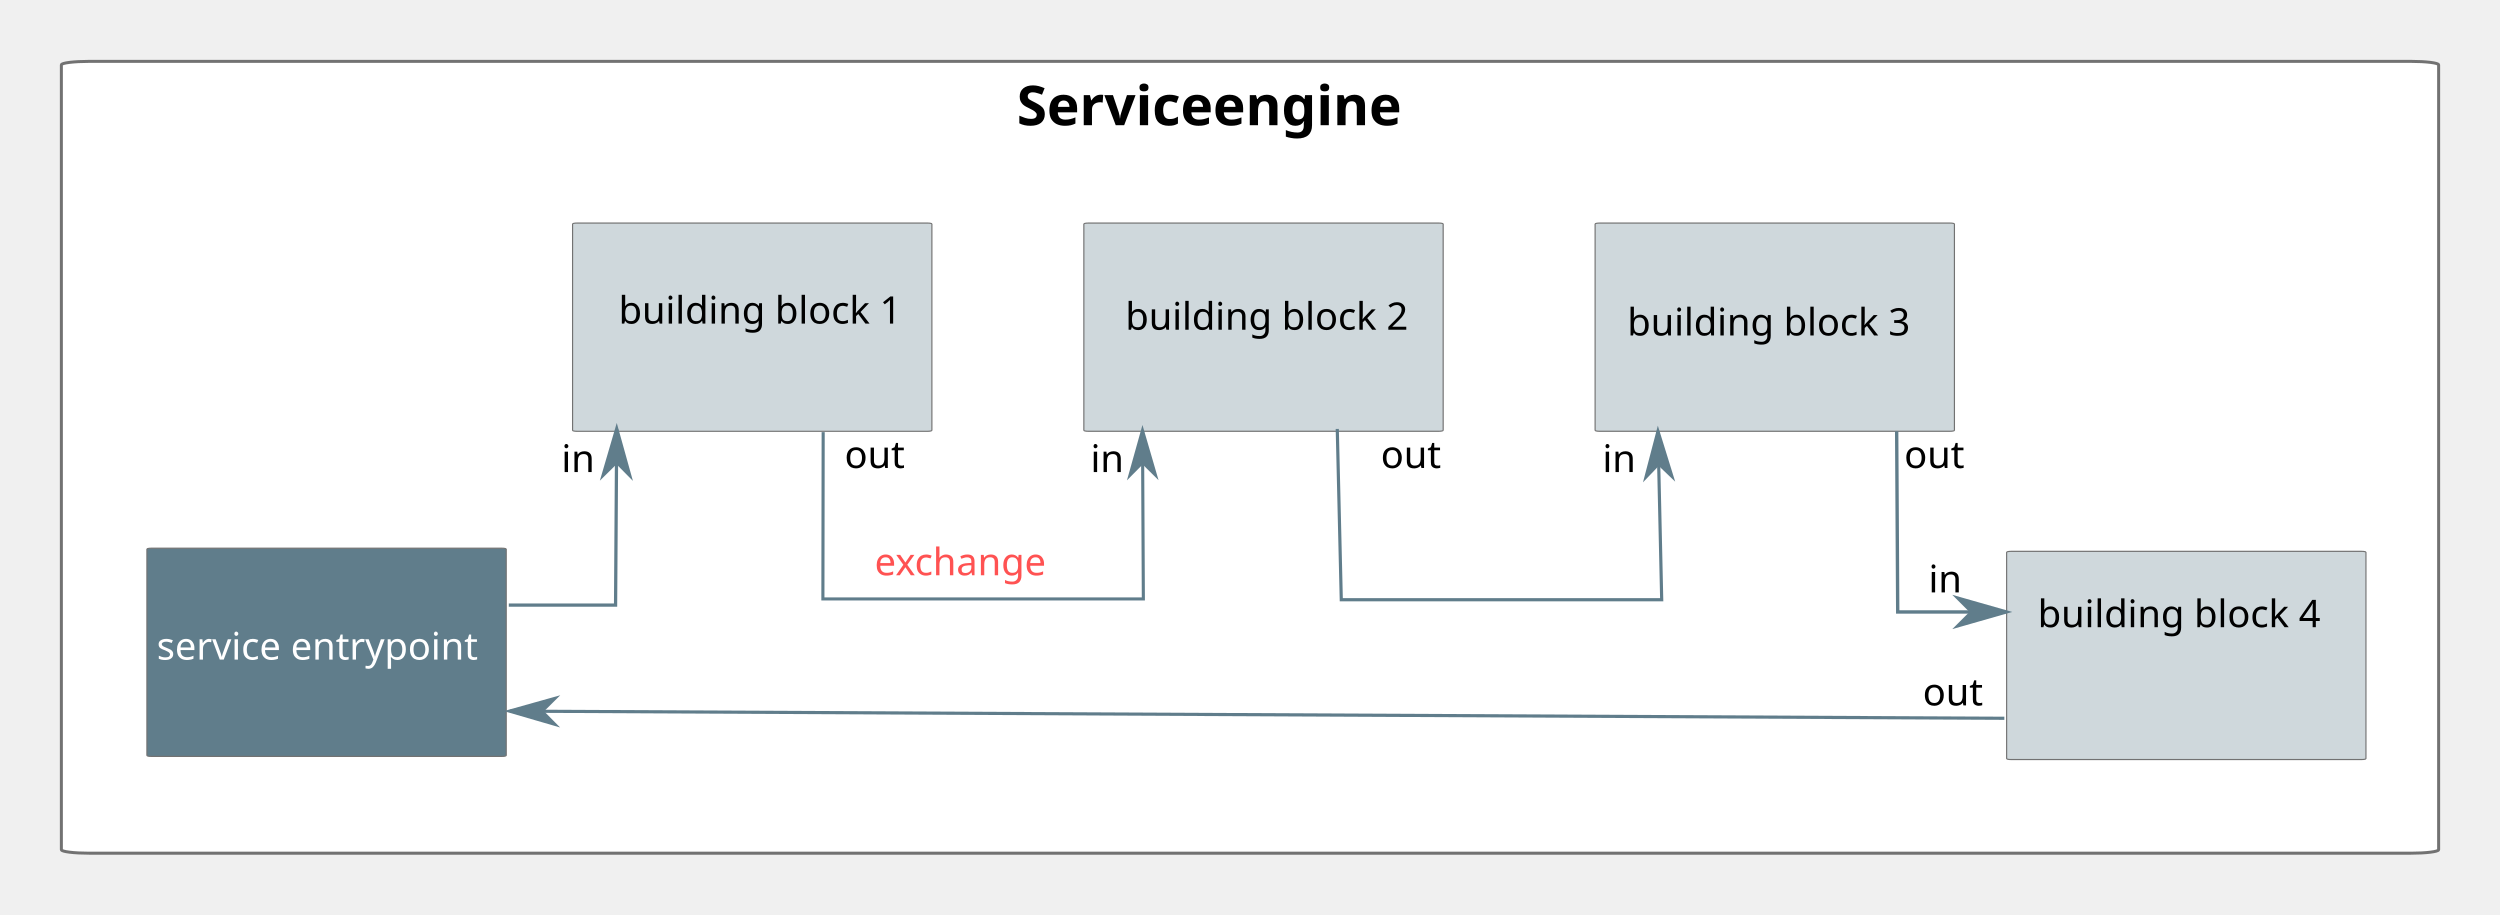
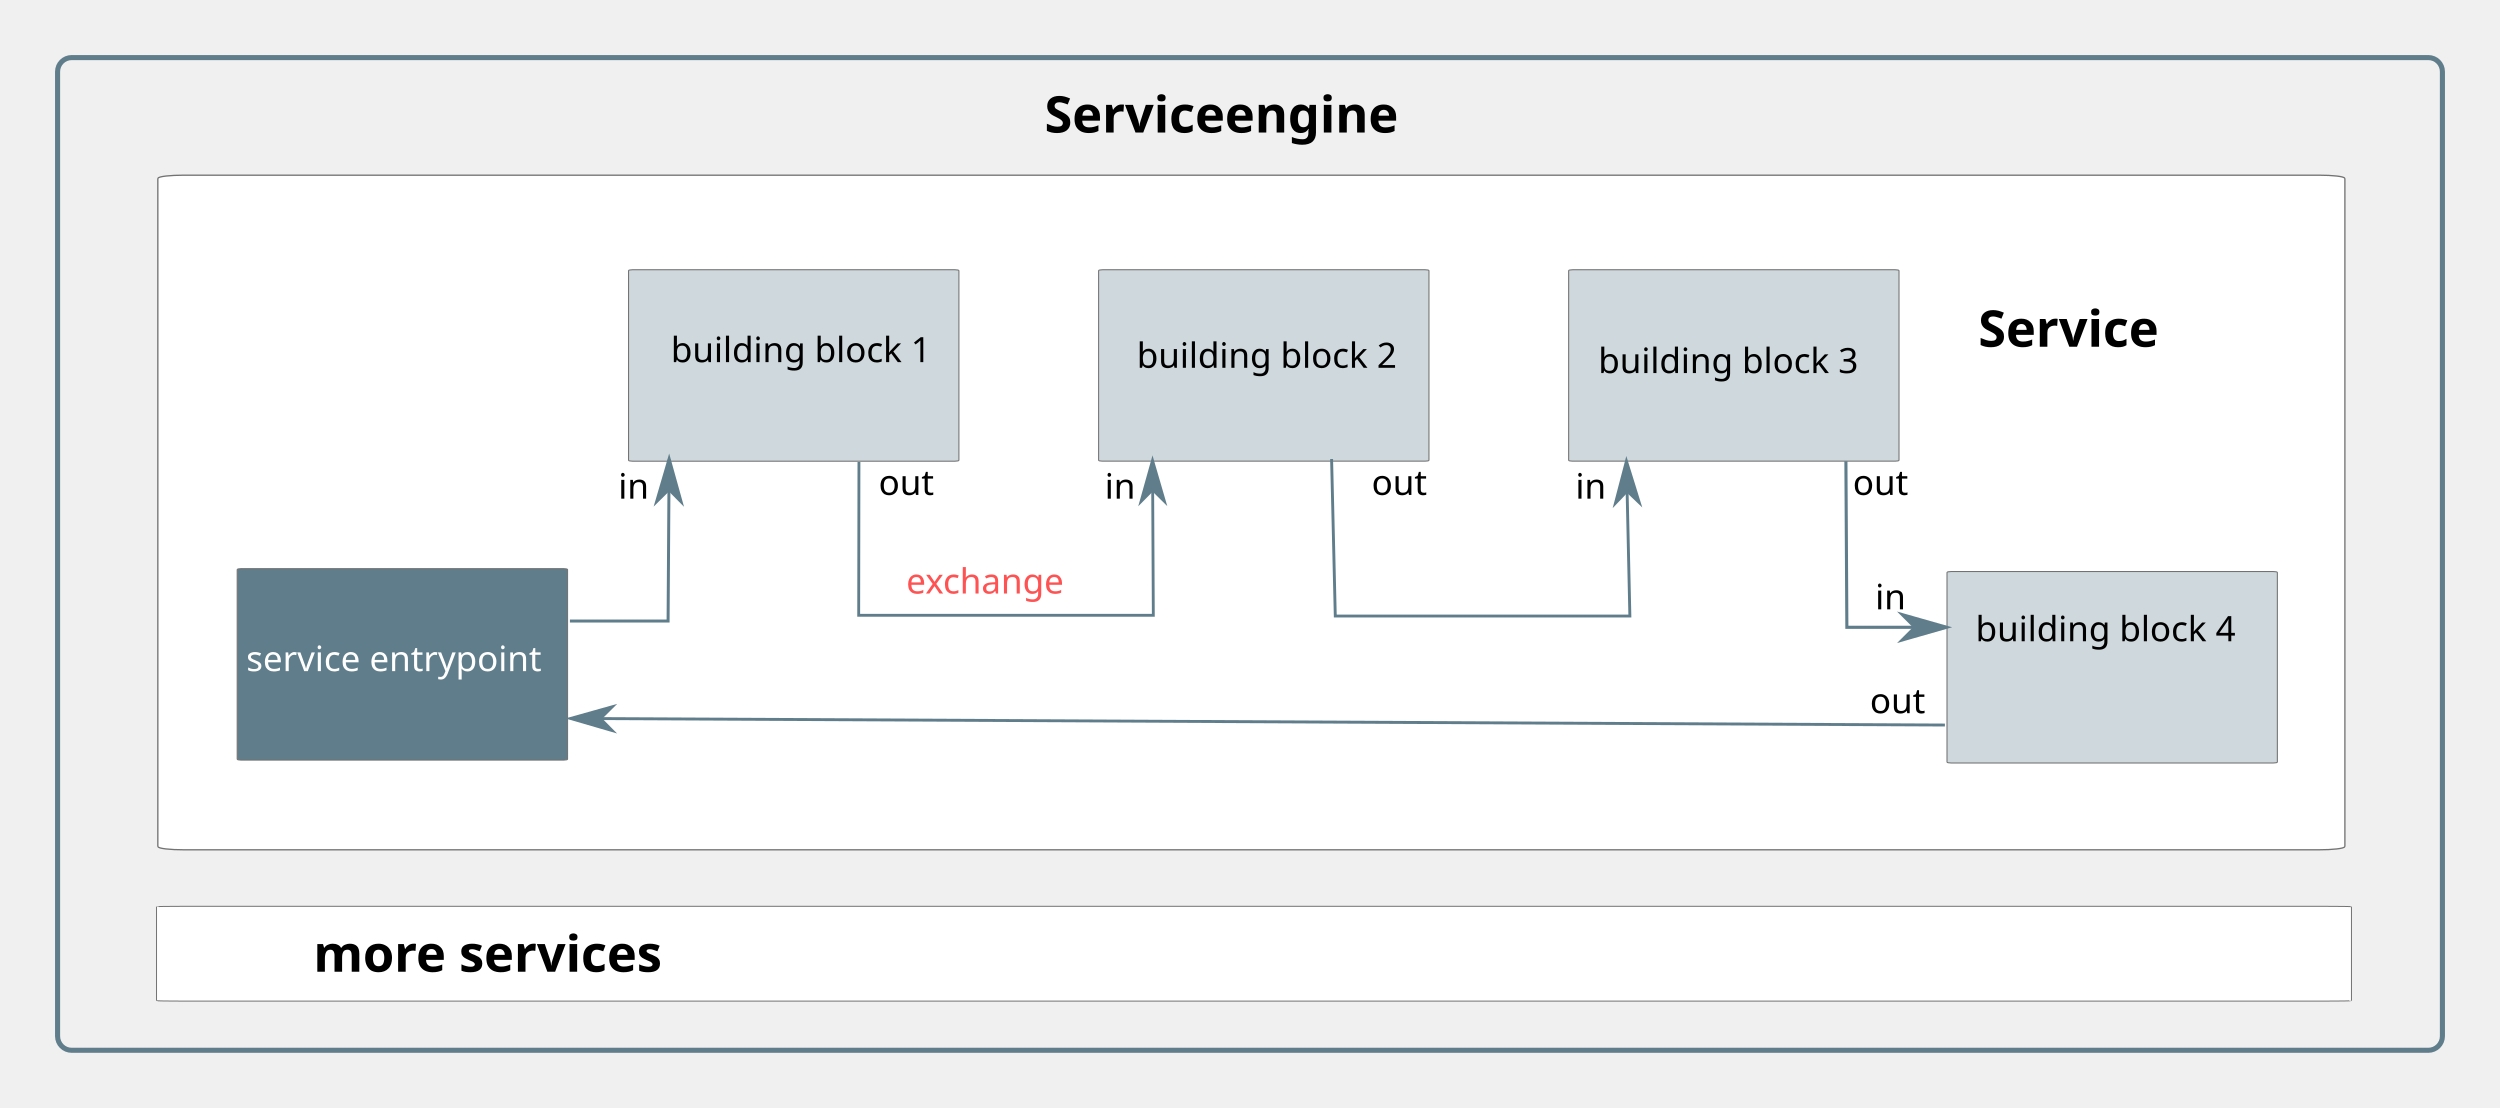
- <svg xmlns="http://www.w3.org/2000/svg" width="208.797mm" height="76.384mm" viewBox="0 0 208.797 76.384" version="1.1" id="svg8">
+ <svg xmlns="http://www.w3.org/2000/svg" width="227.105mm" height="100.642mm" viewBox="0 0 227.105 100.642" version="1.1" id="svg8">
  <defs id="defs2">
    <marker style="overflow:visible" id="marker6471" refX="0" refY="0" orient="auto">
      <path transform="matrix(0.8,0,0,0.8,10,0)" style="fill:#000000;fill-opacity:1;fill-rule:evenodd;stroke:#000000;stroke-width:1pt;stroke-opacity:1" d="M 0,0 5,-5 -12.5,0 5,5 Z" id="path6469" />
    </marker>
    <marker orient="auto" refY="0" refX="0" id="Arrow1Lstart" style="overflow:visible">
      <path id="path5839" d="M 0,0 5,-5 -12.5,0 5,5 Z" style="fill:#607d8b;fill-opacity:1;fill-rule:evenodd;stroke:#607d8b;stroke-width:1pt;stroke-opacity:1" transform="matrix(0.8,0,0,0.8,10,0)" />
    </marker>
    <marker style="overflow:visible" id="marker6369" refX="0" refY="0" orient="auto">
      <path transform="matrix(-0.8,0,0,-0.8,-10,0)" style="fill:#607d8b;fill-opacity:1;fill-rule:evenodd;stroke:#607d8b;stroke-width:1pt;stroke-opacity:1" d="M 0,0 5,-5 -12.5,0 5,5 Z" id="path6367" />
    </marker>
    <marker style="overflow:visible" id="marker6339" refX="0" refY="0" orient="auto">
      <path transform="matrix(-0.8,0,0,-0.8,-10,0)" style="fill:#000000;fill-opacity:1;fill-rule:evenodd;stroke:#000000;stroke-width:1pt;stroke-opacity:1" d="M 0,0 5,-5 -12.5,0 5,5 Z" id="path6337" />
    </marker>
    <marker orient="auto" refY="0" refX="0" id="marker6175" style="overflow:visible">
      <path id="path6173" d="M 0,0 5,-5 -12.5,0 5,5 Z" style="fill:#607d8b;fill-opacity:1;fill-rule:evenodd;stroke:#607d8b;stroke-width:1pt;stroke-opacity:1" transform="matrix(-0.8,0,0,-0.8,-10,0)" />
    </marker>
    <marker style="overflow:visible" id="marker6141" refX="0" refY="0" orient="auto">
      <path transform="matrix(-0.8,0,0,-0.8,-10,0)" style="fill:#607d8b;fill-opacity:1;fill-rule:evenodd;stroke:#607d8b;stroke-width:1pt;stroke-opacity:1" d="M 0,0 5,-5 -12.5,0 5,5 Z" id="path6139" />
    </marker>
    <marker orient="auto" refY="0" refX="0" id="Arrow1Lend" style="overflow:visible">
      <path id="path5842" d="M 0,0 5,-5 -12.5,0 5,5 Z" style="fill:#607d8b;fill-opacity:1;fill-rule:evenodd;stroke:#607d8b;stroke-width:1pt;stroke-opacity:1" transform="matrix(-0.8,0,0,-0.8,-10,0)" />
    </marker>
  </defs>
-   <g id="layer1" transform="translate(-4.471286,-55.18959)">
-     <path style="fill:#ffffff;fill-opacity:1;fill-rule:nonzero;stroke:#727272;stroke-width:0.251;stroke-linecap:round;stroke-linejoin:round;stroke-miterlimit:4;stroke-dasharray:none;stroke-dashoffset:0;stroke-opacity:1" d="m 11.926,60.315 h 193.888 c 1.29,0 2.329,0.13 2.329,0.291 v 65.551 c 0,0.161 -1.039,0.291 -2.329,0.291 H 11.926 c -1.29,0 -2.329,-0.13 -2.329,-0.291 V 60.606 c 0,-0.161 1.039,-0.291 2.329,-0.291 z" id="rect40165-8-8" />
+   <g id="layer1" transform="translate(4.80679,-49.31552)">
+     <path style="fill:#ffffff;fill-opacity:1;fill-rule:nonzero;stroke:#727272;stroke-width:0.242;stroke-linecap:round;stroke-linejoin:miter;stroke-miterlimit:4;stroke-dasharray:none;stroke-dashoffset:0;stroke-opacity:1;paint-order:stroke fill markers" d="m 11.921,65.289 h 193.897 c 1.29,0 2.329,0.12 2.329,0.269 v 60.626 c 0,0.149 -1.039,0.269 -2.329,0.269 H 11.921 c -1.29,0 -2.329,-0.12 -2.329,-0.269 V 65.558 c 0,-0.149 1.039,-0.269 2.329,-0.269 z" id="rect40165-8-8" />
    <path style="fill:#cfd8dc;fill-opacity:1;fill-rule:nonzero;stroke:#727272;stroke-width:0.097;stroke-linecap:round;stroke-linejoin:round;stroke-miterlimit:4;stroke-dasharray:none;stroke-dashoffset:0;stroke-opacity:1" d="m 52.644,73.82 h 29.306 c 0.195,0 0.352,0.034 0.352,0.077 v 17.236 c 0,0.042 -0.157,0.077 -0.352,0.077 H 52.644 c -0.195,0 -0.352,-0.034 -0.352,-0.077 V 73.897 c 0,-0.042 0.157,-0.077 0.352,-0.077 z" id="rect40165" />
    <path style="fill:#cfd8dc;fill-opacity:1;fill-rule:nonzero;stroke:#727272;stroke-width:0.097;stroke-linecap:round;stroke-linejoin:round;stroke-miterlimit:4;stroke-dasharray:none;stroke-dashoffset:0;stroke-opacity:1" d="m 95.345,73.82 h 29.306 c 0.195,0 0.352,0.034 0.352,0.076 v 17.236 c 0,0.042 -0.157,0.076 -0.352,0.076 H 95.345 c -0.195,0 -0.352,-0.034 -0.352,-0.076 V 73.897 c 0,-0.042 0.157,-0.076 0.352,-0.076 z" id="rect40165-7" />
    <path style="fill:#cfd8dc;fill-opacity:1;fill-rule:nonzero;stroke:#727272;stroke-width:0.097;stroke-linecap:round;stroke-linejoin:round;stroke-miterlimit:4;stroke-dasharray:none;stroke-dashoffset:0;stroke-opacity:1" d="m 138.045,73.82 h 29.306 c 0.195,0 0.352,0.034 0.352,0.076 v 17.236 c 0,0.042 -0.157,0.076 -0.352,0.076 h -29.306 c -0.195,0 -0.352,-0.034 -0.352,-0.076 V 73.897 c 0,-0.042 0.157,-0.076 0.352,-0.076 z" id="rect40165-2" />
    <path style="fill:#cfd8dc;fill-opacity:1;fill-rule:nonzero;stroke:#727272;stroke-width:0.097;stroke-linecap:round;stroke-linejoin:round;stroke-miterlimit:4;stroke-dasharray:none;stroke-dashoffset:0;stroke-opacity:1" d="m 172.415,101.237 h 29.306 c 0.195,0 0.352,0.034 0.352,0.076 v 17.236 c 0,0.042 -0.157,0.076 -0.352,0.076 h -29.306 c -0.195,0 -0.352,-0.034 -0.352,-0.076 V 101.314 c 0,-0.042 0.157,-0.076 0.352,-0.076 z" id="rect40165-29" />
    <path style="fill:#607d8b;fill-opacity:1;fill-rule:nonzero;stroke:#727272;stroke-width:0.097;stroke-linecap:round;stroke-linejoin:round;stroke-miterlimit:4;stroke-dasharray:none;stroke-dashoffset:0;stroke-opacity:1" d="m 17.093,100.975 h 29.306 c 0.195,0 0.352,0.034 0.352,0.076 v 17.236 c 0,0.042 -0.157,0.076 -0.352,0.076 H 17.093 c -0.195,0 -0.352,-0.034 -0.352,-0.076 v -17.236 c 0,-0.042 0.157,-0.076 0.352,-0.076 z" id="rect40165-8" />
    <path style="fill:none;fill-opacity:1;fill-rule:evenodd;stroke:#607d8b;stroke-width:0.272;stroke-linecap:butt;stroke-linejoin:miter;stroke-miterlimit:4;stroke-dasharray:none;stroke-opacity:1;marker-end:url(#Arrow1Lend)" d="m 46.966,105.729 h 8.917 l 0.096,-14.689" id="path5710" />
    <path style="fill:none;fill-rule:evenodd;stroke:#607d8b;stroke-width:0.26px;stroke-linecap:butt;stroke-linejoin:miter;stroke-opacity:1;marker-end:url(#marker6141)" d="m 73.222,91.282 -0.024,13.93 h 26.765 l -0.072,-14.026" id="path5712" />
    <path style="fill:none;fill-rule:evenodd;stroke:#607d8b;stroke-width:0.265px;stroke-linecap:butt;stroke-linejoin:miter;stroke-opacity:1;marker-end:url(#marker6175)" d="m 116.158,91.013 0.335,14.264 h 26.761 l -0.311,-14.025" id="path5712-4" />
    <path style="fill:none;fill-rule:evenodd;stroke:#607d8b;stroke-width:0.282px;stroke-linecap:butt;stroke-linejoin:miter;stroke-opacity:1;marker-start:url(#Arrow1Lstart)" d="m 171.987,106.298 -9.021,0.004 -0.087,-15.091" id="path5710-6" />
    <text xml:space="preserve" style="font-style:normal;font-variant:normal;font-weight:normal;font-stretch:normal;font-size:3.175px;line-height:90%;font-family:'Roboto Slab';-inkscape-font-specification:'Roboto Slab, Normal';font-variant-ligatures:normal;font-variant-caps:normal;font-variant-numeric:normal;font-feature-settings:normal;text-align:start;letter-spacing:0px;word-spacing:0px;writing-mode:lr-tb;text-anchor:start;fill:#000000;fill-opacity:1;stroke:none;stroke-width:0.265px;stroke-linecap:butt;stroke-linejoin:miter;stroke-opacity:1" x="51.362" y="94.614" id="text5746">
      <tspan id="tspan5744" x="51.362" y="94.614" style="font-style:normal;font-variant:normal;font-weight:normal;font-stretch:normal;font-size:3.175px;line-height:90%;font-family:'Roboto Slab';-inkscape-font-specification:'Roboto Slab, Normal';font-variant-ligatures:normal;font-variant-caps:normal;font-variant-numeric:normal;font-feature-settings:normal;text-align:start;writing-mode:lr-tb;text-anchor:start;stroke-width:0.265px">in</tspan>
    </text>
    <text xml:space="preserve" style="font-style:normal;font-variant:normal;font-weight:normal;font-stretch:normal;font-size:3.175px;line-height:90%;font-family:'Roboto Slab';-inkscape-font-specification:'Roboto Slab, Normal';font-variant-ligatures:normal;font-variant-caps:normal;font-variant-numeric:normal;font-feature-settings:normal;text-align:start;letter-spacing:0px;word-spacing:0px;writing-mode:lr-tb;text-anchor:start;fill:#000000;fill-opacity:1;stroke:none;stroke-width:0.265px;stroke-linecap:butt;stroke-linejoin:miter;stroke-opacity:1" x="75.01" y="94.278" id="text5750">
      <tspan id="tspan5748" x="75.01" y="94.278" style="stroke-width:0.265px">out</tspan>
    </text>
    <text xml:space="preserve" style="font-style:normal;font-variant:normal;font-weight:normal;font-stretch:normal;font-size:3.175px;line-height:90%;font-family:'Roboto Slab';-inkscape-font-specification:'Roboto Slab, Normal';font-variant-ligatures:normal;font-variant-caps:normal;font-variant-numeric:normal;font-feature-settings:normal;text-align:start;letter-spacing:0px;word-spacing:0px;writing-mode:lr-tb;text-anchor:start;fill:#000000;fill-opacity:1;stroke:none;stroke-width:0.265px;stroke-linecap:butt;stroke-linejoin:miter;stroke-opacity:1" x="95.553" y="94.614" id="text5754">
      <tspan id="tspan5752" x="95.553" y="94.614" style="stroke-width:0.265px">in</tspan>
    </text>
    <text xml:space="preserve" style="font-style:normal;font-variant:normal;font-weight:normal;font-stretch:normal;font-size:3.175px;line-height:90%;font-family:'Roboto Slab';-inkscape-font-specification:'Roboto Slab, Normal';font-variant-ligatures:normal;font-variant-caps:normal;font-variant-numeric:normal;font-feature-settings:normal;text-align:start;letter-spacing:0px;word-spacing:0px;writing-mode:lr-tb;text-anchor:start;fill:#000000;fill-opacity:1;stroke:none;stroke-width:0.265px;stroke-linecap:butt;stroke-linejoin:miter;stroke-opacity:1" x="119.798" y="94.278" id="text5758">
      <tspan id="tspan5756" x="119.798" y="94.278" style="stroke-width:0.265px">out</tspan>
    </text>
    <text xml:space="preserve" style="font-style:normal;font-variant:normal;font-weight:normal;font-stretch:normal;font-size:3.175px;line-height:90%;font-family:'Roboto Slab';-inkscape-font-specification:'Roboto Slab, Normal';font-variant-ligatures:normal;font-variant-caps:normal;font-variant-numeric:normal;font-feature-settings:normal;text-align:start;letter-spacing:0px;word-spacing:0px;writing-mode:lr-tb;text-anchor:start;fill:#000000;fill-opacity:1;stroke:none;stroke-width:0.265px;stroke-linecap:butt;stroke-linejoin:miter;stroke-opacity:1" x="138.311" y="94.614" id="text5762">
      <tspan id="tspan5760" x="138.311" y="94.614" style="stroke-width:0.265px">in</tspan>
    </text>
    <text xml:space="preserve" style="font-style:normal;font-variant:normal;font-weight:normal;font-stretch:normal;font-size:3.175px;line-height:90%;font-family:'Roboto Slab';-inkscape-font-specification:'Roboto Slab, Normal';font-variant-ligatures:normal;font-variant-caps:normal;font-variant-numeric:normal;font-feature-settings:normal;text-align:start;letter-spacing:0px;word-spacing:0px;writing-mode:lr-tb;text-anchor:start;fill:#000000;fill-opacity:1;stroke:none;stroke-width:0.265px;stroke-linecap:butt;stroke-linejoin:miter;stroke-opacity:1" x="163.511" y="94.278" id="text5766">
      <tspan id="tspan5764" x="163.511" y="94.278" style="stroke-width:0.265px">out</tspan>
    </text>
    <text xml:space="preserve" style="font-style:normal;font-variant:normal;font-weight:normal;font-stretch:normal;font-size:3.175px;line-height:90%;font-family:'Roboto Slab';-inkscape-font-specification:'Roboto Slab, Normal';font-variant-ligatures:normal;font-variant-caps:normal;font-variant-numeric:normal;font-feature-settings:normal;text-align:start;letter-spacing:0px;word-spacing:0px;writing-mode:lr-tb;text-anchor:start;fill:#000000;fill-opacity:1;stroke:none;stroke-width:0.265px;stroke-linecap:butt;stroke-linejoin:miter;stroke-opacity:1" x="165.542" y="104.668" id="text5770">
      <tspan id="tspan5768" x="165.542" y="104.668" style="stroke-width:0.265px">in</tspan>
    </text>
    <text xml:space="preserve" style="font-style:normal;font-variant:normal;font-weight:normal;font-stretch:normal;font-size:3.175px;line-height:90%;font-family:'Roboto Slab';-inkscape-font-specification:'Roboto Slab, Normal';font-variant-ligatures:normal;font-variant-caps:normal;font-variant-numeric:normal;font-feature-settings:normal;text-align:start;letter-spacing:0px;word-spacing:0px;writing-mode:lr-tb;text-anchor:start;fill:#000000;fill-opacity:1;stroke:none;stroke-width:0.265px;stroke-linecap:butt;stroke-linejoin:miter;stroke-opacity:1" x="165.064" y="114.104" id="text5774">
      <tspan id="tspan5772" x="165.064" y="114.104" style="stroke-width:0.265px">out</tspan>
    </text>
    <path style="fill:none;fill-rule:evenodd;stroke:#607d8b;stroke-width:0.265px;stroke-linecap:butt;stroke-linejoin:miter;stroke-opacity:1;marker-end:url(#marker6369)" d="M 171.872,115.179 47.062,114.582" id="path5776" />
    <text xml:space="preserve" style="font-style:normal;font-variant:normal;font-weight:normal;font-stretch:normal;font-size:3.175px;line-height:90%;font-family:'Roboto Slab';-inkscape-font-specification:'Roboto Slab, Normal';font-variant-ligatures:normal;font-variant-caps:normal;font-variant-numeric:normal;font-feature-settings:normal;text-align:start;letter-spacing:0px;word-spacing:0px;writing-mode:lr-tb;text-anchor:start;fill:#000000;fill-opacity:1;stroke:none;stroke-width:0.265px;stroke-linecap:butt;stroke-linejoin:miter;stroke-opacity:1" x="56.139" y="82.215" id="text5780">
      <tspan id="tspan5778" x="56.139" y="82.215" style="stroke-width:0.265px">building block 1</tspan>
    </text>
    <text xml:space="preserve" style="font-style:normal;font-variant:normal;font-weight:normal;font-stretch:normal;font-size:3.175px;line-height:90%;font-family:'Roboto Slab';-inkscape-font-specification:'Roboto Slab, Normal';font-variant-ligatures:normal;font-variant-caps:normal;font-variant-numeric:normal;font-feature-settings:normal;text-align:start;letter-spacing:0px;word-spacing:0px;writing-mode:lr-tb;text-anchor:start;fill:#000000;fill-opacity:1;stroke:none;stroke-width:0.265px;stroke-linecap:butt;stroke-linejoin:miter;stroke-opacity:1" x="98.465" y="82.727" id="text5780-8">
      <tspan id="tspan5778-2" x="98.465" y="82.727" style="stroke-width:0.265px">building block 2</tspan>
    </text>
    <text xml:space="preserve" style="font-style:normal;font-variant:normal;font-weight:normal;font-stretch:normal;font-size:3.175px;line-height:90%;font-family:'Roboto Slab';-inkscape-font-specification:'Roboto Slab, Normal';font-variant-ligatures:normal;font-variant-caps:normal;font-variant-numeric:normal;font-feature-settings:normal;text-align:start;letter-spacing:0px;word-spacing:0px;writing-mode:lr-tb;text-anchor:start;fill:#000000;fill-opacity:1;stroke:none;stroke-width:0.265px;stroke-linecap:butt;stroke-linejoin:miter;stroke-opacity:1" x="140.387" y="83.205" id="text5780-86">
      <tspan id="tspan5778-3" x="140.387" y="83.205" style="stroke-width:0.265px">building block 3</tspan>
    </text>
    <text xml:space="preserve" style="font-style:normal;font-variant:normal;font-weight:normal;font-stretch:normal;font-size:3.175px;line-height:90%;font-family:'Roboto Slab';-inkscape-font-specification:'Roboto Slab, Normal';font-variant-ligatures:normal;font-variant-caps:normal;font-variant-numeric:normal;font-feature-settings:normal;text-align:start;letter-spacing:0px;word-spacing:0px;writing-mode:lr-tb;text-anchor:start;fill:#000000;fill-opacity:1;stroke:none;stroke-width:0.265px;stroke-linecap:butt;stroke-linejoin:miter;stroke-opacity:1" x="174.665" y="107.569" id="text5780-84">
      <tspan id="tspan5778-20" x="174.665" y="107.569" style="stroke-width:0.265px">building block 4</tspan>
    </text>
    <text xml:space="preserve" style="font-style:normal;font-variant:normal;font-weight:normal;font-stretch:normal;font-size:3.175px;line-height:90%;font-family:'Roboto Slab';-inkscape-font-specification:'Roboto Slab, Normal';font-variant-ligatures:normal;font-variant-caps:normal;font-variant-numeric:normal;font-feature-settings:normal;text-align:start;letter-spacing:0px;word-spacing:0px;writing-mode:lr-tb;text-anchor:start;fill:#ffffff;fill-opacity:1;stroke:none;stroke-width:0.265px;stroke-linecap:butt;stroke-linejoin:miter;stroke-opacity:1" x="17.562" y="110.282" id="text5818">
      <tspan id="tspan5816" x="17.562" y="110.282" style="fill:#ffffff;stroke-width:0.265px">service entrypoint</tspan>
    </text>
    <text xml:space="preserve" style="font-style:normal;font-variant:normal;font-weight:normal;font-stretch:normal;font-size:3.175px;line-height:4.762px;font-family:'Roboto Slab';-inkscape-font-specification:'Roboto Slab, Normal';font-variant-ligatures:normal;font-variant-caps:normal;font-variant-numeric:normal;font-feature-settings:normal;text-align:start;letter-spacing:0px;word-spacing:0px;writing-mode:lr-tb;text-anchor:start;fill:#ff5252;fill-opacity:1;stroke:none;stroke-width:0.265px;stroke-linecap:butt;stroke-linejoin:miter;stroke-opacity:1" x="77.518" y="103.235" id="text6565">
      <tspan id="tspan6563" x="77.518" y="103.235" style="fill:#ff5252;fill-opacity:1;stroke-width:0.265px">exchange</tspan>
    </text>
-     <text xml:space="preserve" style="font-style:normal;font-variant:normal;font-weight:bold;font-stretch:normal;font-size:4.586px;line-height:110%;font-family:'Roboto Slab';-inkscape-font-specification:'Roboto Slab, Bold';font-variant-ligatures:normal;font-variant-caps:normal;font-variant-numeric:normal;font-feature-settings:normal;text-align:start;letter-spacing:0px;word-spacing:0px;writing-mode:lr;text-anchor:start;fill:#000000;fill-opacity:1;stroke:none;stroke-width:0.265px;stroke-linecap:butt;stroke-linejoin:miter;stroke-opacity:1;" x="89.388" y="65.648" id="text5780-7">
-       <tspan id="tspan5778-25" x="89.388" y="65.648" style="font-style:normal;font-variant:normal;font-weight:bold;font-stretch:normal;font-size:4.586px;line-height:110%;font-family:'Roboto Slab';-inkscape-font-specification:'Roboto Slab, Bold';font-variant-ligatures:normal;font-variant-caps:normal;font-variant-numeric:normal;font-feature-settings:normal;text-align:start;writing-mode:lr;text-anchor:start;fill:#000000;fill-opacity:1;stroke-width:0.265px;">Serviceengine</tspan>
+     <text xml:space="preserve" style="font-style:normal;font-variant:normal;font-weight:bold;font-stretch:normal;font-size:4.586px;line-height:110%;font-family:'Roboto Slab';-inkscape-font-specification:'Roboto Slab, Bold';font-variant-ligatures:normal;font-variant-caps:normal;font-variant-numeric:normal;font-feature-settings:normal;text-align:start;letter-spacing:0px;word-spacing:0px;writing-mode:lr-tb;text-anchor:start;fill:#000000;fill-opacity:1;stroke:none;stroke-width:0.265px;stroke-linecap:butt;stroke-linejoin:miter;stroke-opacity:1" x="90.075" y="61.356" id="text5780-7">
+       <tspan id="tspan5778-25" x="90.075" y="61.356" style="font-style:normal;font-variant:normal;font-weight:bold;font-stretch:normal;font-size:4.586px;line-height:110%;font-family:'Roboto Slab';-inkscape-font-specification:'Roboto Slab, Bold';font-variant-ligatures:normal;font-variant-caps:normal;font-variant-numeric:normal;font-feature-settings:normal;text-align:start;writing-mode:lr-tb;text-anchor:start;fill:#000000;fill-opacity:1;stroke-width:0.265px">Serviceengine</tspan>
    </text>
+     <text xml:space="preserve" style="font-style:normal;font-variant:normal;font-weight:bold;font-stretch:normal;font-size:4.586px;line-height:5.045px;font-family:'Roboto Slab';-inkscape-font-specification:'Roboto Slab, Bold';font-variant-ligatures:normal;font-variant-caps:normal;font-variant-numeric:normal;font-feature-settings:normal;text-align:start;letter-spacing:0px;word-spacing:0px;writing-mode:lr-tb;text-anchor:start;fill:#000000;fill-opacity:1;stroke:none;stroke-width:0.265px;stroke-linecap:butt;stroke-linejoin:miter;stroke-opacity:1" x="174.9" y="80.813" id="text5780-7-8">
+       <tspan id="tspan5778-25-4" x="174.9" y="80.813" style="font-style:normal;font-variant:normal;font-weight:bold;font-stretch:normal;font-size:4.586px;line-height:5.045px;font-family:'Roboto Slab';-inkscape-font-specification:'Roboto Slab, Bold';font-variant-ligatures:normal;font-variant-caps:normal;font-variant-numeric:normal;font-feature-settings:normal;text-align:start;writing-mode:lr-tb;text-anchor:start;fill:#000000;fill-opacity:1;stroke-width:0.265px">Service</tspan>
+     </text>
+     <path style="fill:#ffffff;fill-opacity:1;fill-rule:nonzero;stroke:#727272;stroke-width:0.091;stroke-linecap:round;stroke-linejoin:round;stroke-miterlimit:4;stroke-dasharray:none;stroke-dashoffset:0;stroke-opacity:1" d="m 11.751,131.647 h 194.715 c 1.296,0 2.339,0.017 2.339,0.038 v 8.534 c 0,0.021 -1.043,0.038 -2.339,0.038 H 11.751 c -1.296,0 -2.339,-0.017 -2.339,-0.038 v -8.534 c 0,-0.021 1.043,-0.038 2.339,-0.038 z" id="rect40165-8-8-0-1" />
+     <text xml:space="preserve" style="font-style:normal;font-variant:normal;font-weight:bold;font-stretch:normal;font-size:4.586px;line-height:5.045px;font-family:'Roboto Slab';-inkscape-font-specification:'Roboto Slab, Bold';font-variant-ligatures:normal;font-variant-caps:normal;font-variant-numeric:normal;font-feature-settings:normal;text-align:start;letter-spacing:0px;word-spacing:0px;writing-mode:lr-tb;text-anchor:start;fill:#000000;fill-opacity:1;stroke:none;stroke-width:0.265px;stroke-linecap:butt;stroke-linejoin:miter;stroke-opacity:1" x="23.66" y="137.589" id="text5780-7-8-1">
+       <tspan id="tspan5778-25-4-2" x="23.66" y="137.589" style="font-style:normal;font-variant:normal;font-weight:bold;font-stretch:normal;font-size:4.586px;line-height:5.045px;font-family:'Roboto Slab';-inkscape-font-specification:'Roboto Slab, Bold';font-variant-ligatures:normal;font-variant-caps:normal;font-variant-numeric:normal;font-feature-settings:normal;text-align:start;writing-mode:lr-tb;text-anchor:start;fill:#000000;fill-opacity:1;stroke-width:0.265px">more services</tspan>
+     </text>
+     <rect style="opacity:1;fill:none;fill-opacity:1;fill-rule:evenodd;stroke:#607d8b;stroke-width:0.462;stroke-linecap:round;stroke-linejoin:bevel;stroke-miterlimit:4;stroke-dasharray:none;stroke-dashoffset:0;stroke-opacity:1" id="rect5641" width="216.643" height="90.18" x="0.424" y="54.546" ry="1.28" />
  </g>
</svg>
